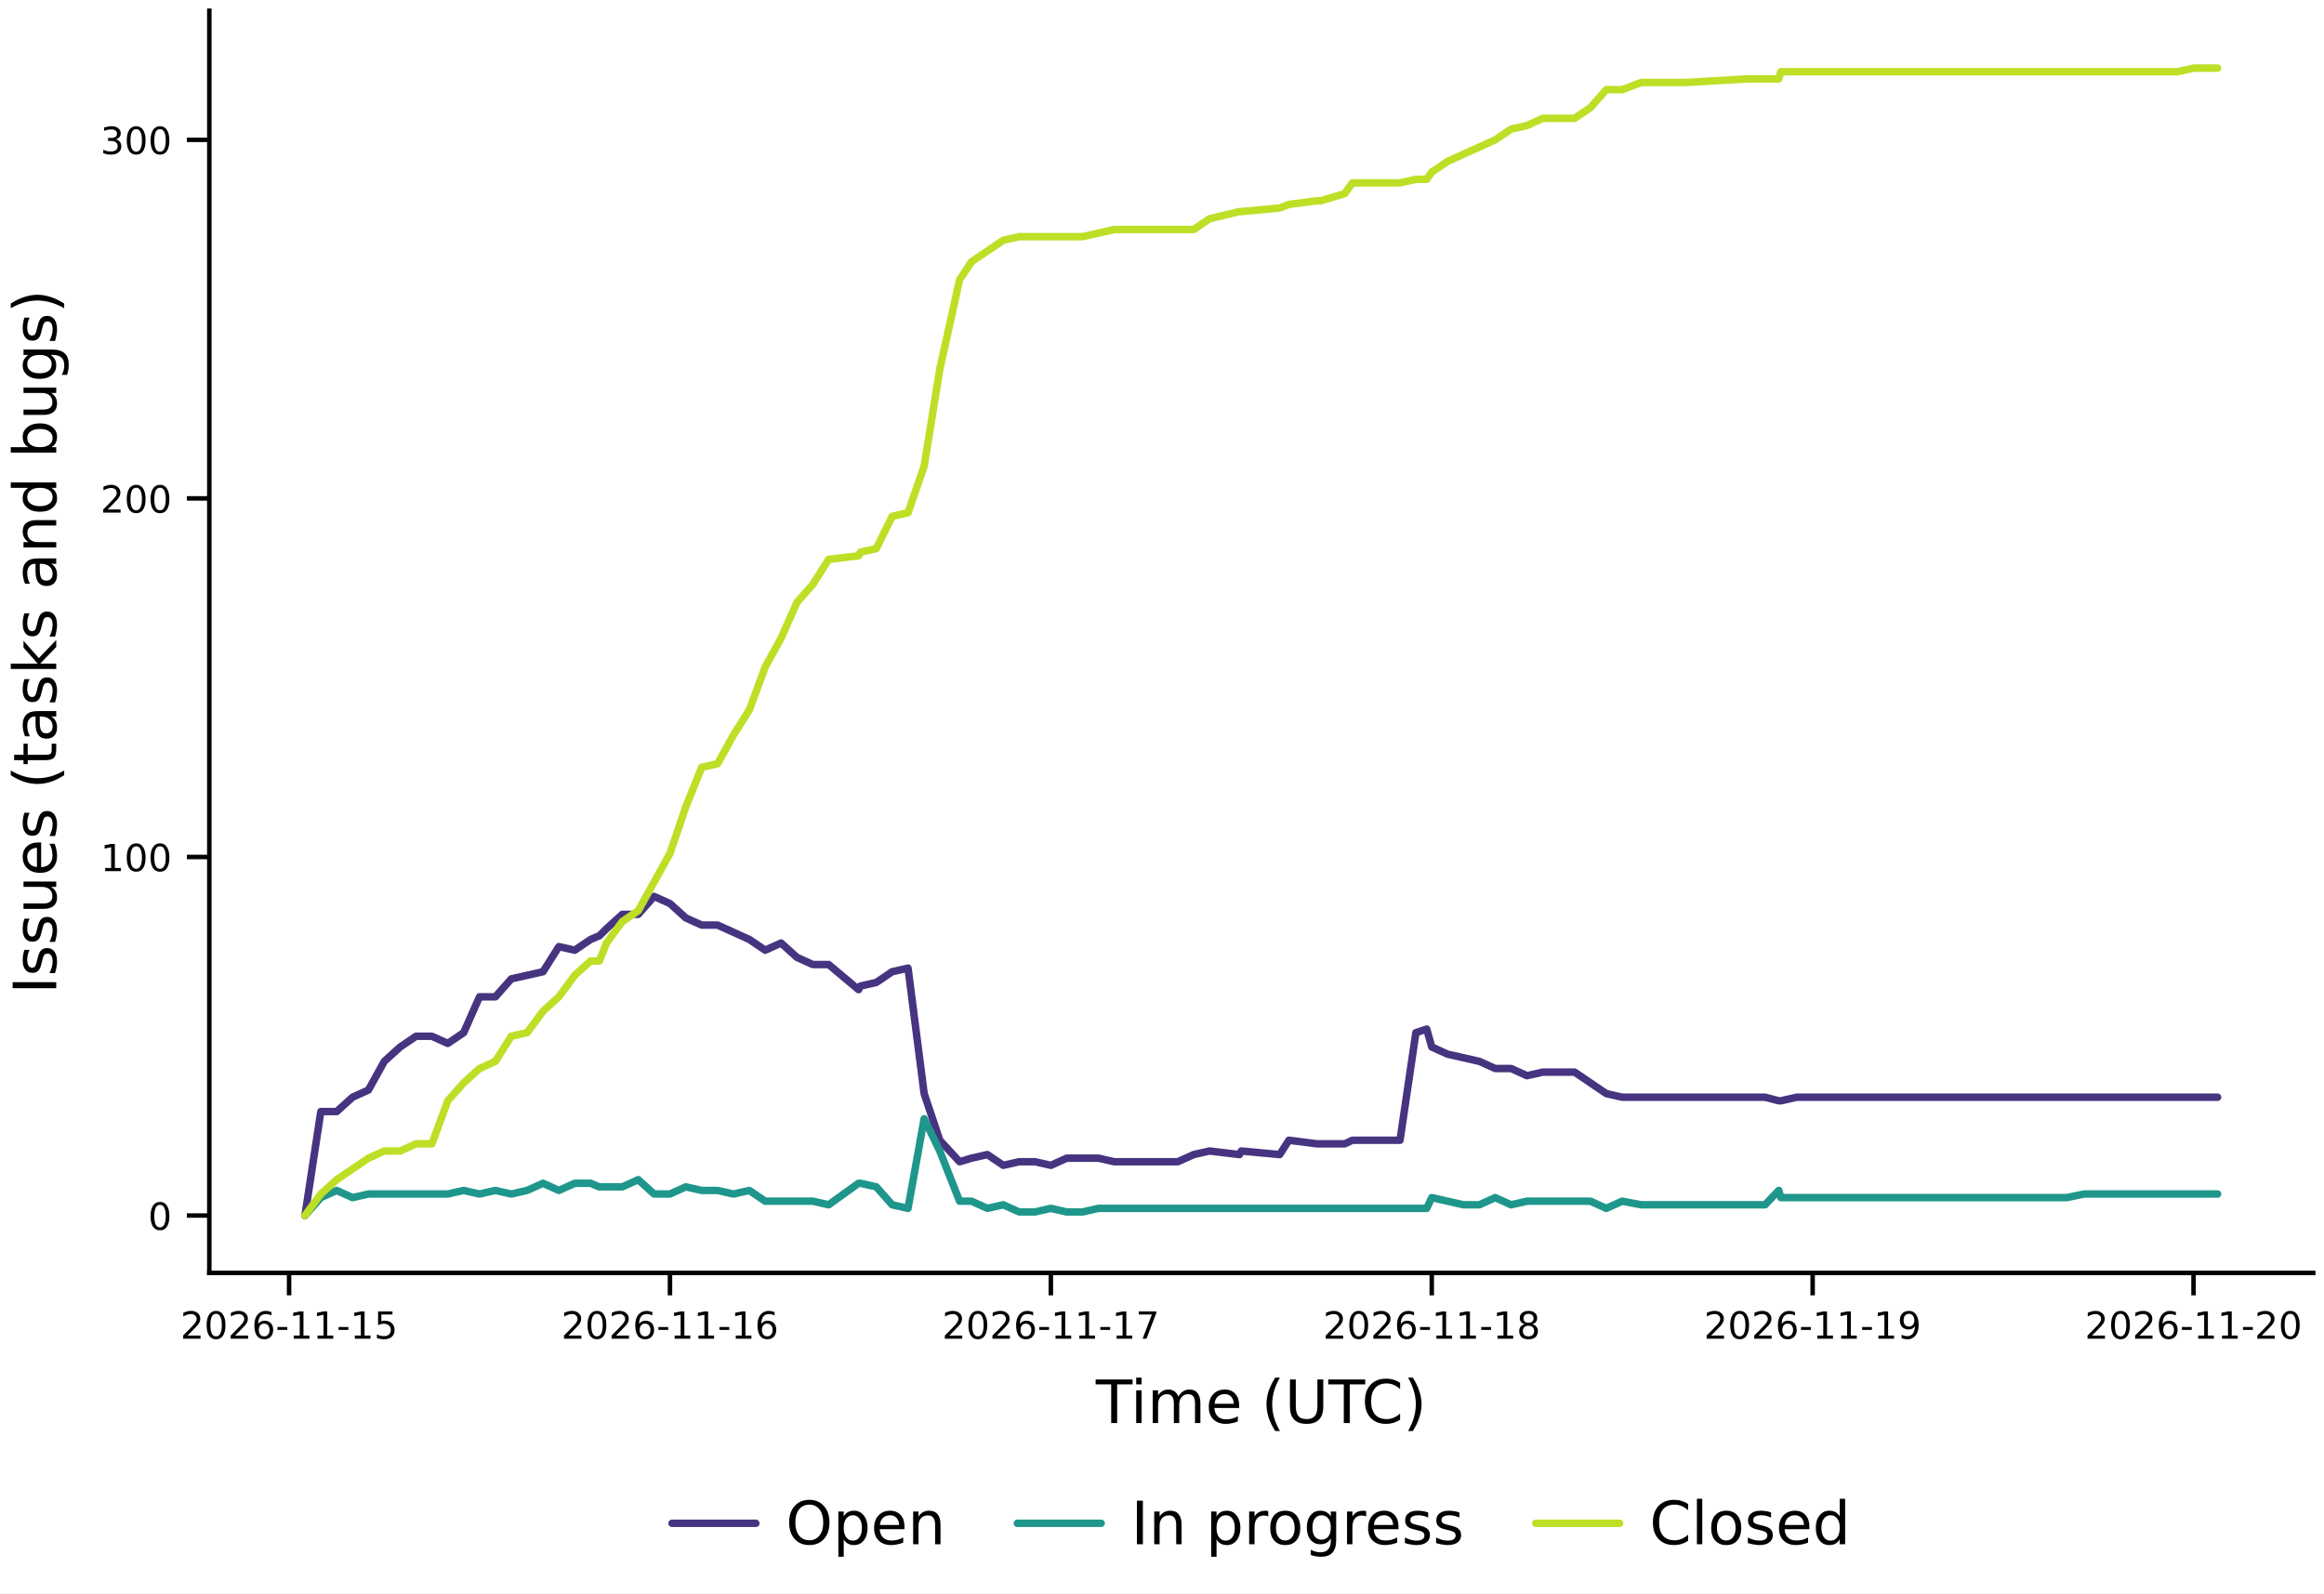
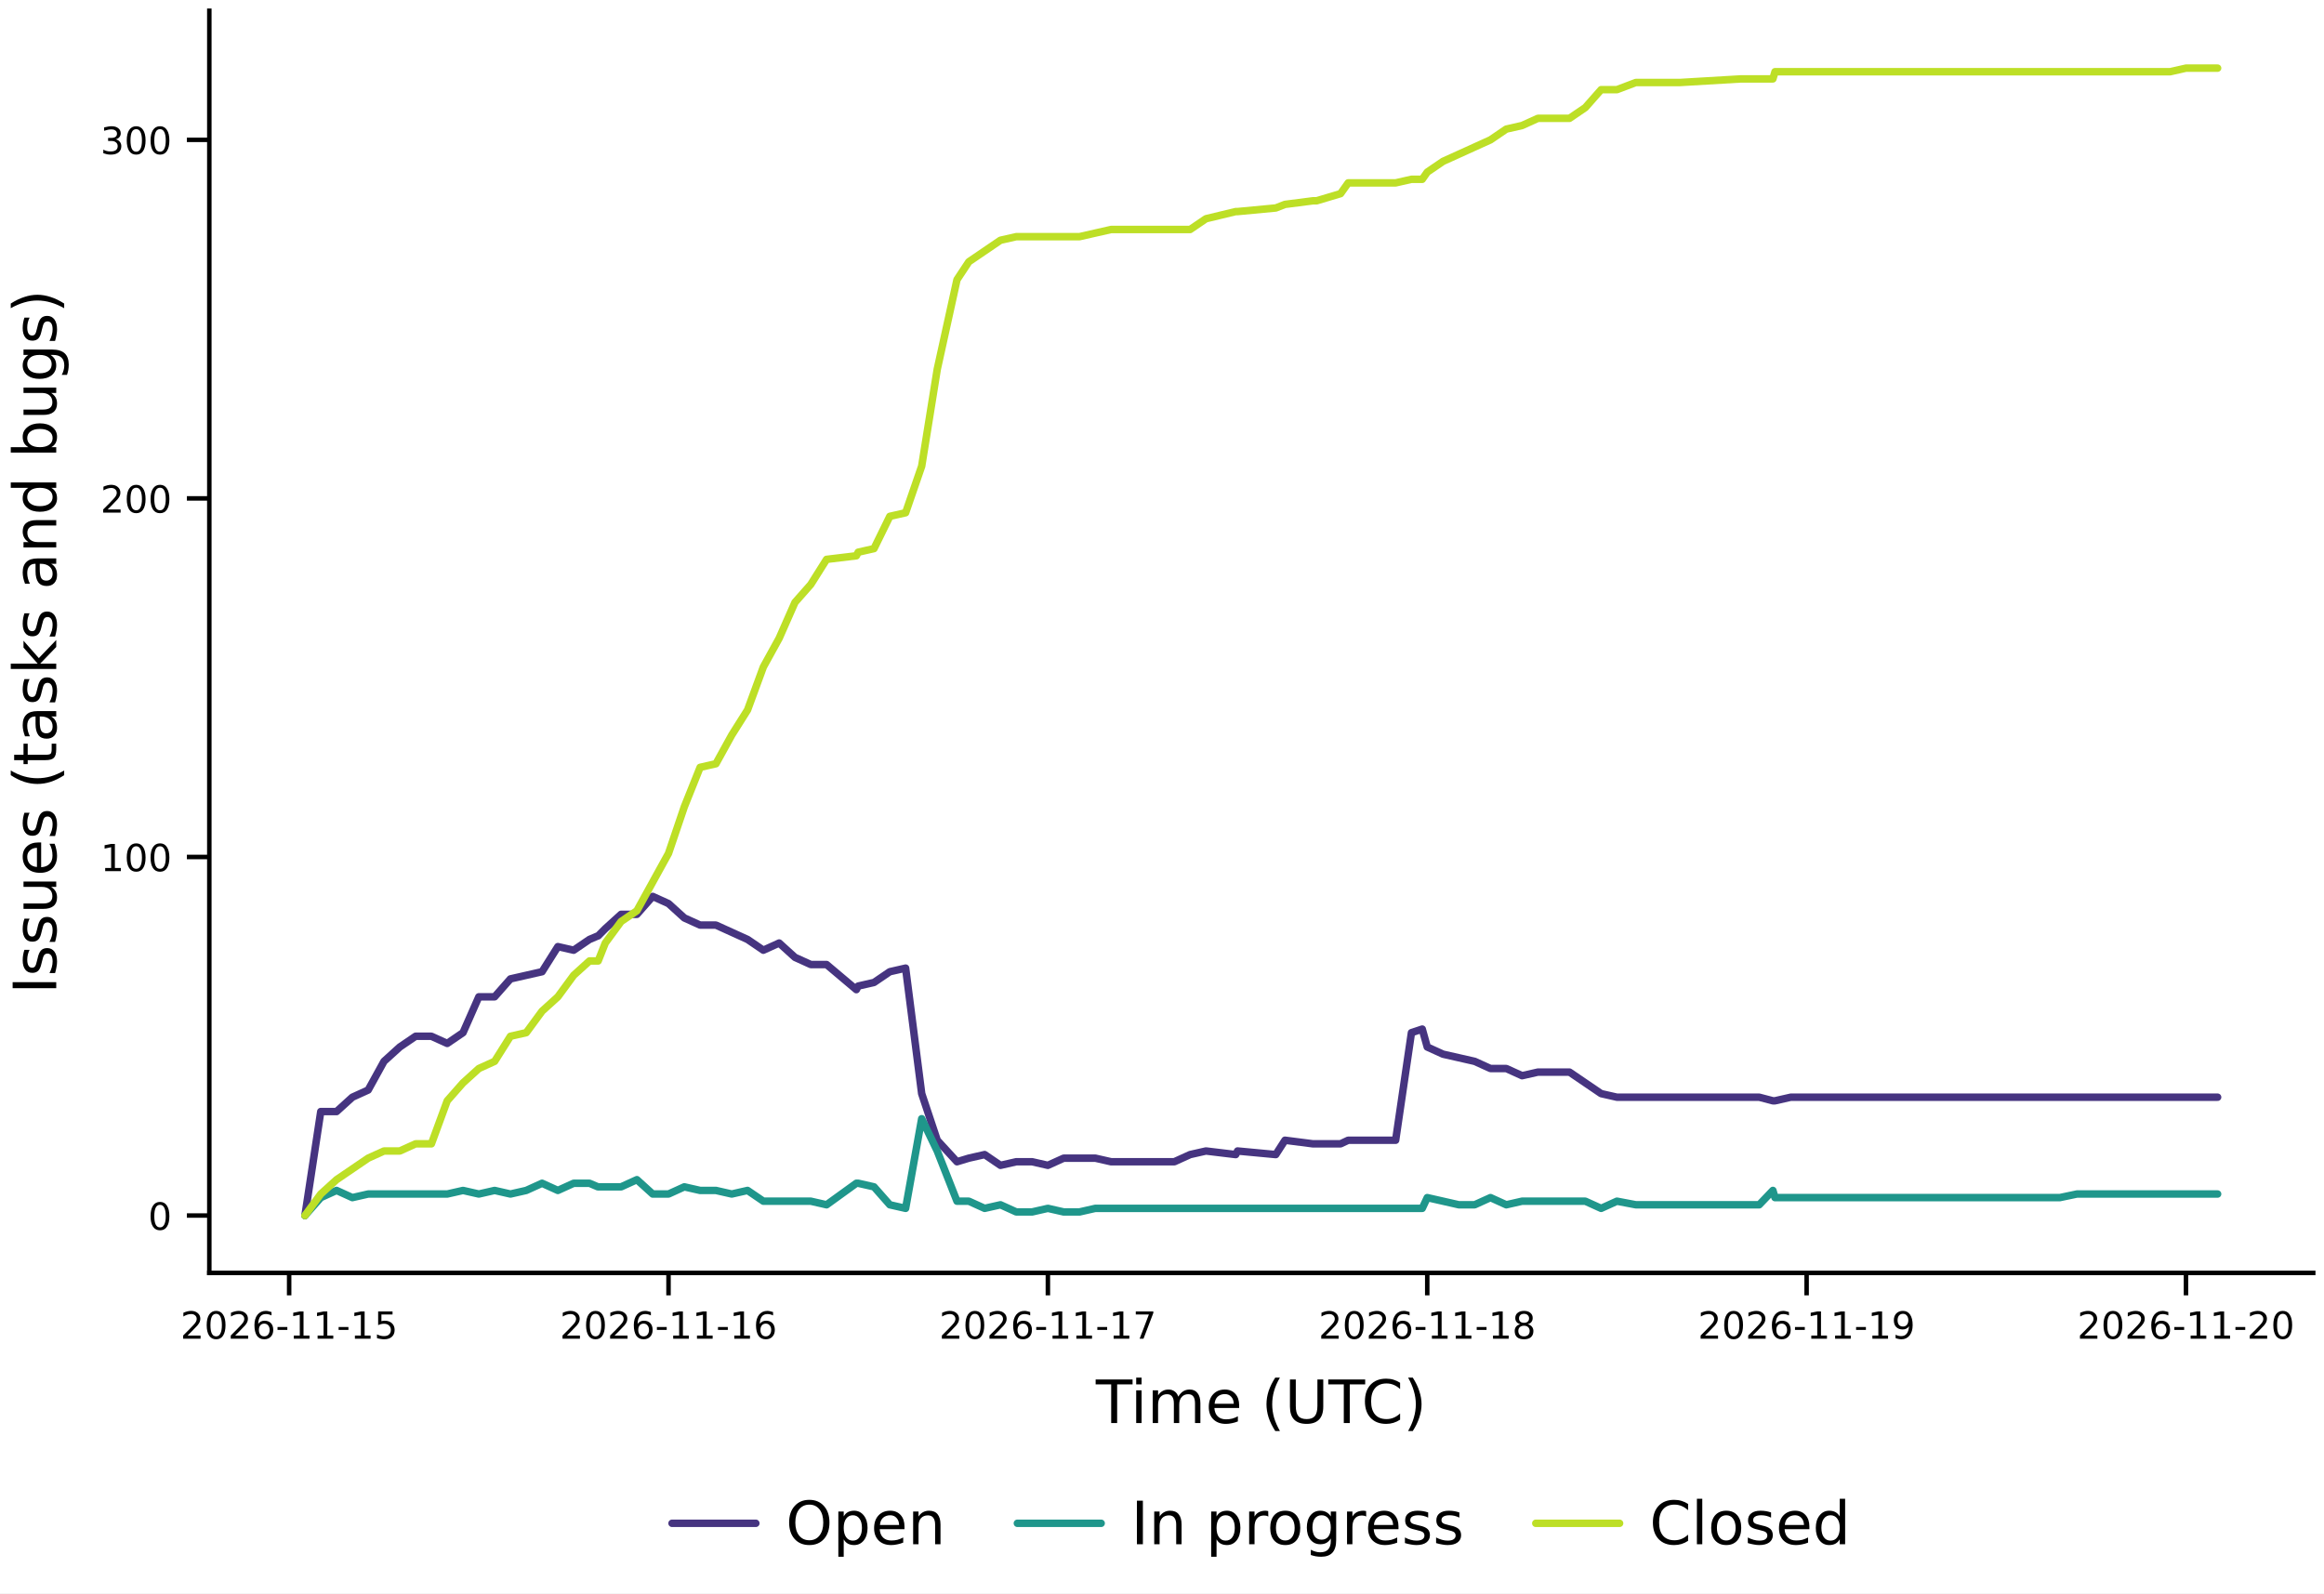
<svg xmlns="http://www.w3.org/2000/svg" xmlns:xlink="http://www.w3.org/1999/xlink" width="310.696pt" height="213.046pt" viewBox="0 0 310.696 213.046" version="1.1">
  <defs>
    <style type="text/css">*{stroke-linejoin: round; stroke-linecap: butt}</style>
  </defs>
  <g id="figure_1">
    <g id="patch_1">
      <path d="M -0 213.046  L 310.696 213.046  L 310.696 0  L -0 0  z " style="fill: #ffffff" />
    </g>
    <g id="axes_1">
      <g id="patch_2">
        <path d="M 27.984 170.203  L 309.256 170.203  L 309.256 1.44  L 27.984 1.44  z " style="fill: #ffffff" />
      </g>
      <g id="matplotlib.axis_1">
        <g id="xtick_1">
          <g id="line2d_1">
            <defs>
-               <path id="mdb2536be24" d="M 0 0  L 0 3  " style="stroke: #000000; stroke-width: 0.6" />
+               <path id="ma41e884d41" d="M 0 0  L 0 3  " style="stroke: #000000; stroke-width: 0.6" />
            </defs>
            <g>
-               <use xlink:href="#mdb2536be24" x="38.648" y="170.203" style="stroke: #000000; stroke-width: 0.6" />
+               <use xlink:href="#ma41e884d41" x="38.656" y="170.203" style="stroke: #000000; stroke-width: 0.6" />
            </g>
          </g>
          <g id="text_1">
-             <text style="font-size: 5px; font-family: 'DejaVu Sans', sans-serif; text-anchor: middle" x="38.648" y="179.002" transform="rotate(-0 38.64773 179.0017)">2026-11-15</text>
+             <text style="font-size: 5px; font-family: 'DejaVu Sans', sans-serif; text-anchor: middle" x="38.656" y="179.002" transform="rotate(-0 38.65621 179.0017)">2026-11-15</text>
          </g>
        </g>
        <g id="xtick_2">
          <g id="line2d_2">
            <g>
-               <use xlink:href="#mdb2536be24" x="89.569" y="170.203" style="stroke: #000000; stroke-width: 0.6" />
+               <use xlink:href="#ma41e884d41" x="89.374" y="170.203" style="stroke: #000000; stroke-width: 0.6" />
            </g>
          </g>
          <g id="text_2">
-             <text style="font-size: 5px; font-family: 'DejaVu Sans', sans-serif; text-anchor: middle" x="89.569" y="179.002" transform="rotate(-0 89.56875 179.0017)">2026-11-16</text>
+             <text style="font-size: 5px; font-family: 'DejaVu Sans', sans-serif; text-anchor: middle" x="89.374" y="179.002" transform="rotate(-0 89.37382 179.0017)">2026-11-16</text>
          </g>
        </g>
        <g id="xtick_3">
          <g id="line2d_3">
            <g>
-               <use xlink:href="#mdb2536be24" x="140.49" y="170.203" style="stroke: #000000; stroke-width: 0.6" />
+               <use xlink:href="#ma41e884d41" x="140.091" y="170.203" style="stroke: #000000; stroke-width: 0.6" />
            </g>
          </g>
          <g id="text_3">
-             <text style="font-size: 5px; font-family: 'DejaVu Sans', sans-serif; text-anchor: middle" x="140.49" y="179.002" transform="rotate(-0 140.4898 179.0017)">2026-11-17</text>
+             <text style="font-size: 5px; font-family: 'DejaVu Sans', sans-serif; text-anchor: middle" x="140.091" y="179.002" transform="rotate(-0 140.0914 179.0017)">2026-11-17</text>
          </g>
        </g>
        <g id="xtick_4">
          <g id="line2d_4">
            <g>
-               <use xlink:href="#mdb2536be24" x="191.411" y="170.203" style="stroke: #000000; stroke-width: 0.6" />
+               <use xlink:href="#ma41e884d41" x="190.809" y="170.203" style="stroke: #000000; stroke-width: 0.6" />
            </g>
          </g>
          <g id="text_4">
-             <text style="font-size: 5px; font-family: 'DejaVu Sans', sans-serif; text-anchor: middle" x="191.411" y="179.002" transform="rotate(-0 191.4108 179.0017)">2026-11-18</text>
+             <text style="font-size: 5px; font-family: 'DejaVu Sans', sans-serif; text-anchor: middle" x="190.809" y="179.002" transform="rotate(-0 190.8091 179.0017)">2026-11-18</text>
          </g>
        </g>
        <g id="xtick_5">
          <g id="line2d_5">
            <g>
-               <use xlink:href="#mdb2536be24" x="242.332" y="170.203" style="stroke: #000000; stroke-width: 0.6" />
+               <use xlink:href="#ma41e884d41" x="241.527" y="170.203" style="stroke: #000000; stroke-width: 0.6" />
            </g>
          </g>
          <g id="text_5">
-             <text style="font-size: 5px; font-family: 'DejaVu Sans', sans-serif; text-anchor: middle" x="242.332" y="179.002" transform="rotate(-0 242.3318 179.0017)">2026-11-19</text>
+             <text style="font-size: 5px; font-family: 'DejaVu Sans', sans-serif; text-anchor: middle" x="241.527" y="179.002" transform="rotate(-0 241.5267 179.0017)">2026-11-19</text>
          </g>
        </g>
        <g id="xtick_6">
          <g id="line2d_6">
            <g>
-               <use xlink:href="#mdb2536be24" x="293.253" y="170.203" style="stroke: #000000; stroke-width: 0.6" />
+               <use xlink:href="#ma41e884d41" x="292.244" y="170.203" style="stroke: #000000; stroke-width: 0.6" />
            </g>
          </g>
          <g id="text_6">
-             <text style="font-size: 5px; font-family: 'DejaVu Sans', sans-serif; text-anchor: middle" x="293.253" y="179.002" transform="rotate(-0 293.2528 179.0017)">2026-11-20</text>
+             <text style="font-size: 5px; font-family: 'DejaVu Sans', sans-serif; text-anchor: middle" x="292.244" y="179.002" transform="rotate(-0 292.2443 179.0017)">2026-11-20</text>
          </g>
        </g>
        <g id="text_7">
          <text style="font-size: 8px; font-family: 'DejaVu Sans', sans-serif; text-anchor: middle" x="168.62" y="190.282" transform="rotate(-0 168.6201 190.2816)">Time (UTC)</text>
        </g>
      </g>
      <g id="matplotlib.axis_2">
        <g id="ytick_1">
          <g id="line2d_7">
            <defs>
-               <path id="m0088ac2a9d" d="M 0 0  L -3 0  " style="stroke: #000000; stroke-width: 0.6" />
+               <path id="m6a5d6b6a23" d="M 0 0  L -3 0  " style="stroke: #000000; stroke-width: 0.6" />
            </defs>
            <g>
-               <use xlink:href="#m0088ac2a9d" x="27.984" y="162.532" style="stroke: #000000; stroke-width: 0.6" />
+               <use xlink:href="#m6a5d6b6a23" x="27.984" y="162.532" style="stroke: #000000; stroke-width: 0.6" />
            </g>
          </g>
          <g id="text_8">
            <text style="font-size: 5px; font-family: 'DejaVu Sans', sans-serif; text-anchor: end" x="22.984" y="164.431" transform="rotate(-0 22.98438 164.4312)">0</text>
          </g>
        </g>
        <g id="ytick_2">
          <g id="line2d_8">
            <g>
-               <use xlink:href="#m0088ac2a9d" x="27.984" y="114.588" style="stroke: #000000; stroke-width: 0.6" />
+               <use xlink:href="#m6a5d6b6a23" x="27.984" y="114.588" style="stroke: #000000; stroke-width: 0.6" />
            </g>
          </g>
          <g id="text_9">
            <text style="font-size: 5px; font-family: 'DejaVu Sans', sans-serif; text-anchor: end" x="22.984" y="116.487" transform="rotate(-0 22.98438 116.4872)">100</text>
          </g>
        </g>
        <g id="ytick_3">
          <g id="line2d_9">
            <g>
-               <use xlink:href="#m0088ac2a9d" x="27.984" y="66.644" style="stroke: #000000; stroke-width: 0.6" />
+               <use xlink:href="#m6a5d6b6a23" x="27.984" y="66.644" style="stroke: #000000; stroke-width: 0.6" />
            </g>
          </g>
          <g id="text_10">
            <text style="font-size: 5px; font-family: 'DejaVu Sans', sans-serif; text-anchor: end" x="22.984" y="68.543" transform="rotate(-0 22.98438 68.54325)">200</text>
          </g>
        </g>
        <g id="ytick_4">
          <g id="line2d_10">
            <g>
-               <use xlink:href="#m0088ac2a9d" x="27.984" y="18.7" style="stroke: #000000; stroke-width: 0.6" />
+               <use xlink:href="#m6a5d6b6a23" x="27.984" y="18.7" style="stroke: #000000; stroke-width: 0.6" />
            </g>
          </g>
          <g id="text_11">
            <text style="font-size: 5px; font-family: 'DejaVu Sans', sans-serif; text-anchor: end" x="22.984" y="20.599" transform="rotate(-0 22.98438 20.59925)">300</text>
          </g>
        </g>
        <g id="text_12">
          <text style="font-size: 8px; font-family: 'DejaVu Sans', sans-serif; text-anchor: middle" x="7.519" y="85.821" transform="rotate(-90 7.51875 85.82143)">Issues (tasks and bugs)</text>
        </g>
      </g>
      <g id="line2d_11">
-         <path d="M 40.769 162.532  L 42.891 148.628  L 45.013 148.628  L 47.135 146.71  L 49.256 145.751  L 51.378 141.916  L 53.5 139.998  L 55.621 138.56  L 57.743 138.56  L 59.865 139.519  L 61.987 138.08  L 64.108 133.286  L 66.23 133.286  L 68.352 130.889  L 70.473 130.409  L 72.595 129.93  L 74.717 126.574  L 76.838 127.053  L 78.96 125.615  L 80.092 125.136  L 80.127 125.136  L 81.082 124.177  L 83.204 122.259  L 85.325 122.259  L 87.447 119.862  L 89.569 120.821  L 91.69 122.738  L 93.812 123.697  L 95.934 123.697  L 98.056 124.656  L 100.177 125.615  L 102.299 127.053  L 104.421 126.094  L 106.542 128.012  L 108.664 128.971  L 110.786 128.971  L 114.782 132.327  L 115.029 131.848  L 117.151 131.368  L 119.273 129.93  L 121.394 129.45  L 123.551 146.231  L 125.638 152.464  L 128.29 155.34  L 129.881 154.861  L 132.003 154.381  L 134.125 155.82  L 136.246 155.34  L 138.368 155.34  L 140.49 155.82  L 142.611 154.861  L 144.733 154.861  L 146.855 154.861  L 148.977 155.34  L 151.098 155.34  L 153.22 155.34  L 155.342 155.34  L 157.463 155.34  L 159.585 154.381  L 161.707 153.902  L 165.703 154.381  L 165.95 153.902  L 171.078 154.381  L 172.315 152.464  L 176.064 152.943  L 176.559 152.943  L 179.777 152.943  L 180.802 152.464  L 182.924 152.464  L 185.046 152.464  L 187.167 152.464  L 189.289 138.08  L 190.739 137.601  L 191.411 139.998  L 193.532 140.957  L 195.654 141.436  L 197.776 141.916  L 199.898 142.875  L 202.019 142.875  L 204.141 143.834  L 206.263 143.354  L 208.384 143.354  L 210.506 143.354  L 212.628 144.793  L 214.75 146.231  L 216.871 146.71  L 219.417 146.71  L 221.15 146.71  L 223.236 146.71  L 225.358 146.71  L 233.527 146.71  L 233.845 146.71  L 235.967 146.71  L 237.805 147.19  L 238.088 147.19  L 240.21 146.71  L 242.332 146.71  L 244.772 146.71  L 260.72 146.71  L 261.427 146.71  L 263.549 146.71  L 265.671 146.71  L 268.853 146.71  L 269.914 146.71  L 273.061 146.71  L 274.157 146.71  L 276.315 146.71  L 278.613 146.71  L 280.523 146.71  L 282.644 146.71  L 284.766 146.71  L 286.888 146.71  L 289.009 146.71  L 291.131 146.71  L 293.253 146.71  L 296.471 146.71  " clip-path="url(#pb2cc795c00)" style="fill: none; stroke: #463480; stroke-linecap: round" />
+         <path d="M 40.769 162.532  L 42.883 148.628  L 44.996 148.628  L 47.109 146.71  L 49.222 145.751  L 51.336 141.916  L 53.449 139.998  L 55.562 138.56  L 57.675 138.56  L 59.789 139.519  L 61.902 138.08  L 64.015 133.286  L 66.128 133.286  L 68.241 130.889  L 70.355 130.409  L 72.468 129.93  L 74.581 126.574  L 76.694 127.053  L 78.808 125.615  L 79.935 125.136  L 79.97 125.136  L 80.921 124.177  L 83.034 122.259  L 85.147 122.259  L 87.261 119.862  L 89.374 120.821  L 91.487 122.738  L 93.6 123.697  L 95.714 123.697  L 97.827 124.656  L 99.94 125.615  L 102.053 127.053  L 104.166 126.094  L 106.28 128.012  L 108.393 128.971  L 110.506 128.971  L 114.486 132.327  L 114.733 131.848  L 116.846 131.368  L 118.959 129.93  L 121.072 129.45  L 123.221 146.231  L 125.299 152.464  L 127.94 155.34  L 129.525 154.861  L 131.639 154.381  L 133.752 155.82  L 135.865 155.34  L 137.978 155.34  L 140.091 155.82  L 142.205 154.861  L 144.318 154.861  L 146.431 154.861  L 148.544 155.34  L 150.658 155.34  L 152.771 155.34  L 154.884 155.34  L 156.997 155.34  L 159.111 154.381  L 161.224 153.902  L 165.204 154.381  L 165.45 153.902  L 170.557 154.381  L 171.79 152.464  L 175.523 152.943  L 176.016 152.943  L 179.221 152.943  L 180.243 152.464  L 182.356 152.464  L 184.469 152.464  L 186.583 152.464  L 188.696 138.08  L 190.14 137.601  L 190.809 139.998  L 192.922 140.957  L 195.036 141.436  L 197.149 141.916  L 199.262 142.875  L 201.375 142.875  L 203.488 143.834  L 205.602 143.354  L 207.715 143.354  L 209.828 143.354  L 211.941 144.793  L 214.055 146.231  L 216.168 146.71  L 218.704 146.71  L 220.43 146.71  L 222.508 146.71  L 224.621 146.71  L 232.757 146.71  L 233.074 146.71  L 235.187 146.71  L 237.018 147.19  L 237.3 147.19  L 239.413 146.71  L 241.527 146.71  L 243.957 146.71  L 259.841 146.71  L 260.546 146.71  L 262.659 146.71  L 264.772 146.71  L 267.942 146.71  L 268.999 146.71  L 272.133 146.71  L 273.225 146.71  L 275.374 146.71  L 277.663 146.71  L 279.565 146.71  L 281.678 146.71  L 283.791 146.71  L 285.905 146.71  L 288.018 146.71  L 290.131 146.71  L 292.244 146.71  L 295.449 146.71  L 296.471 146.71  " clip-path="url(#pfb87b2a796)" style="fill: none; stroke: #463480; stroke-linecap: round" />
      </g>
      <g id="line2d_12">
-         <path d="M 40.769 162.532  L 42.891 160.135  L 45.013 159.176  L 47.135 160.135  L 49.256 159.655  L 51.378 159.655  L 53.5 159.655  L 55.621 159.655  L 57.743 159.655  L 59.865 159.655  L 61.987 159.176  L 64.108 159.655  L 66.23 159.176  L 68.352 159.655  L 70.473 159.176  L 72.595 158.217  L 74.717 159.176  L 76.838 158.217  L 78.96 158.217  L 80.092 158.696  L 80.127 158.696  L 81.082 158.696  L 83.204 158.696  L 85.325 157.737  L 87.447 159.655  L 89.569 159.655  L 91.69 158.696  L 93.812 159.176  L 95.934 159.176  L 98.056 159.655  L 100.177 159.176  L 102.299 160.614  L 104.421 160.614  L 106.542 160.614  L 108.664 160.614  L 110.786 161.094  L 114.782 158.217  L 115.029 158.217  L 117.151 158.696  L 119.273 161.094  L 121.394 161.573  L 123.551 149.587  L 125.638 153.902  L 128.29 160.614  L 129.881 160.614  L 132.003 161.573  L 134.125 161.094  L 136.246 162.052  L 138.368 162.052  L 140.49 161.573  L 142.611 162.052  L 144.733 162.052  L 146.855 161.573  L 148.977 161.573  L 151.098 161.573  L 153.22 161.573  L 155.342 161.573  L 157.463 161.573  L 159.585 161.573  L 161.707 161.573  L 165.703 161.573  L 165.95 161.573  L 171.078 161.573  L 172.315 161.573  L 176.064 161.573  L 176.559 161.573  L 179.777 161.573  L 180.802 161.573  L 182.924 161.573  L 185.046 161.573  L 187.167 161.573  L 189.289 161.573  L 190.739 161.573  L 191.411 160.135  L 193.532 160.614  L 195.654 161.094  L 197.776 161.094  L 199.898 160.135  L 202.019 161.094  L 204.141 160.614  L 206.263 160.614  L 208.384 160.614  L 210.506 160.614  L 212.628 160.614  L 214.75 161.573  L 216.871 160.614  L 219.417 161.094  L 221.15 161.094  L 223.236 161.094  L 225.358 161.094  L 233.527 161.094  L 233.845 161.094  L 235.967 161.094  L 237.805 159.176  L 238.088 160.135  L 240.21 160.135  L 242.332 160.135  L 244.772 160.135  L 260.72 160.135  L 261.427 160.135  L 263.549 160.135  L 265.671 160.135  L 268.853 160.135  L 269.914 160.135  L 273.061 160.135  L 274.157 160.135  L 276.315 160.135  L 278.613 159.655  L 280.523 159.655  L 282.644 159.655  L 284.766 159.655  L 286.888 159.655  L 289.009 159.655  L 291.131 159.655  L 293.253 159.655  L 296.471 159.655  " clip-path="url(#pb2cc795c00)" style="fill: none; stroke: #1f968b; stroke-linecap: round" />
+         <path d="M 40.769 162.532  L 42.883 160.135  L 44.996 159.176  L 47.109 160.135  L 49.222 159.655  L 51.336 159.655  L 53.449 159.655  L 55.562 159.655  L 57.675 159.655  L 59.789 159.655  L 61.902 159.176  L 64.015 159.655  L 66.128 159.176  L 68.241 159.655  L 70.355 159.176  L 72.468 158.217  L 74.581 159.176  L 76.694 158.217  L 78.808 158.217  L 79.935 158.696  L 79.97 158.696  L 80.921 158.696  L 83.034 158.696  L 85.147 157.737  L 87.261 159.655  L 89.374 159.655  L 91.487 158.696  L 93.6 159.176  L 95.714 159.176  L 97.827 159.655  L 99.94 159.176  L 102.053 160.614  L 104.166 160.614  L 106.28 160.614  L 108.393 160.614  L 110.506 161.094  L 114.486 158.217  L 114.733 158.217  L 116.846 158.696  L 118.959 161.094  L 121.072 161.573  L 123.221 149.587  L 125.299 153.902  L 127.94 160.614  L 129.525 160.614  L 131.639 161.573  L 133.752 161.094  L 135.865 162.052  L 137.978 162.052  L 140.091 161.573  L 142.205 162.052  L 144.318 162.052  L 146.431 161.573  L 148.544 161.573  L 150.658 161.573  L 152.771 161.573  L 154.884 161.573  L 156.997 161.573  L 159.111 161.573  L 161.224 161.573  L 165.204 161.573  L 165.45 161.573  L 170.557 161.573  L 171.79 161.573  L 175.523 161.573  L 176.016 161.573  L 179.221 161.573  L 180.243 161.573  L 182.356 161.573  L 184.469 161.573  L 186.583 161.573  L 188.696 161.573  L 190.14 161.573  L 190.809 160.135  L 192.922 160.614  L 195.036 161.094  L 197.149 161.094  L 199.262 160.135  L 201.375 161.094  L 203.488 160.614  L 205.602 160.614  L 207.715 160.614  L 209.828 160.614  L 211.941 160.614  L 214.055 161.573  L 216.168 160.614  L 218.704 161.094  L 220.43 161.094  L 222.508 161.094  L 224.621 161.094  L 232.757 161.094  L 233.074 161.094  L 235.187 161.094  L 237.018 159.176  L 237.3 160.135  L 239.413 160.135  L 241.527 160.135  L 243.957 160.135  L 259.841 160.135  L 260.546 160.135  L 262.659 160.135  L 264.772 160.135  L 267.942 160.135  L 268.999 160.135  L 272.133 160.135  L 273.225 160.135  L 275.374 160.135  L 277.663 159.655  L 279.565 159.655  L 281.678 159.655  L 283.791 159.655  L 285.905 159.655  L 288.018 159.655  L 290.131 159.655  L 292.244 159.655  L 295.449 159.655  L 296.471 159.655  " clip-path="url(#pfb87b2a796)" style="fill: none; stroke: #1f968b; stroke-linecap: round" />
      </g>
      <g id="line2d_13">
-         <path d="M 40.769 162.532  L 42.891 159.655  L 45.013 157.737  L 47.135 156.299  L 49.256 154.861  L 51.378 153.902  L 53.5 153.902  L 55.621 152.943  L 57.743 152.943  L 59.865 147.19  L 61.987 144.793  L 64.108 142.875  L 66.23 141.916  L 68.352 138.56  L 70.473 138.08  L 72.595 135.204  L 74.717 133.286  L 76.838 130.409  L 78.96 128.492  L 80.092 128.492  L 80.127 128.492  L 81.082 126.094  L 83.204 123.218  L 85.325 121.779  L 87.447 117.944  L 89.569 114.108  L 91.69 107.876  L 93.812 102.602  L 95.934 102.122  L 98.056 98.287  L 100.177 94.931  L 102.299 89.178  L 104.421 85.342  L 106.542 80.548  L 108.664 78.15  L 110.786 74.794  L 114.782 74.315  L 115.029 73.835  L 117.151 73.356  L 119.273 69.041  L 121.394 68.562  L 123.551 62.329  L 125.638 49.384  L 128.29 37.398  L 129.881 35.001  L 132.003 33.562  L 134.125 32.124  L 136.246 31.645  L 138.368 31.645  L 140.49 31.645  L 142.611 31.645  L 144.733 31.645  L 146.855 31.165  L 148.977 30.686  L 151.098 30.686  L 153.22 30.686  L 155.342 30.686  L 157.463 30.686  L 159.585 30.686  L 161.707 29.248  L 165.703 28.289  L 165.95 28.289  L 171.078 27.809  L 172.315 27.33  L 176.064 26.85  L 176.559 26.85  L 179.777 25.891  L 180.802 24.453  L 182.924 24.453  L 185.046 24.453  L 187.167 24.453  L 189.289 23.974  L 190.739 23.974  L 191.411 23.015  L 193.532 21.576  L 195.654 20.618  L 197.776 19.659  L 199.898 18.7  L 202.019 17.262  L 204.141 16.782  L 206.263 15.823  L 208.384 15.823  L 210.506 15.823  L 212.628 14.385  L 214.75 11.988  L 216.871 11.988  L 219.417 11.029  L 221.15 11.029  L 223.236 11.029  L 225.358 11.029  L 233.527 10.549  L 233.845 10.549  L 235.967 10.549  L 237.805 10.549  L 238.088 9.59  L 240.21 9.59  L 242.332 9.59  L 244.772 9.59  L 260.72 9.59  L 261.427 9.59  L 263.549 9.59  L 265.671 9.59  L 268.853 9.59  L 269.914 9.59  L 273.061 9.59  L 274.157 9.59  L 276.315 9.59  L 278.613 9.59  L 280.523 9.59  L 282.644 9.59  L 284.766 9.59  L 286.888 9.59  L 289.009 9.59  L 291.131 9.59  L 293.253 9.111  L 296.471 9.111  " clip-path="url(#pb2cc795c00)" style="fill: none; stroke: #bddf26; stroke-linecap: round" />
+         <path d="M 40.769 162.532  L 42.883 159.655  L 44.996 157.737  L 47.109 156.299  L 49.222 154.861  L 51.336 153.902  L 53.449 153.902  L 55.562 152.943  L 57.675 152.943  L 59.789 147.19  L 61.902 144.793  L 64.015 142.875  L 66.128 141.916  L 68.241 138.56  L 70.355 138.08  L 72.468 135.204  L 74.581 133.286  L 76.694 130.409  L 78.808 128.492  L 79.935 128.492  L 79.97 128.492  L 80.921 126.094  L 83.034 123.218  L 85.147 121.779  L 87.261 117.944  L 89.374 114.108  L 91.487 107.876  L 93.6 102.602  L 95.714 102.122  L 97.827 98.287  L 99.94 94.931  L 102.053 89.178  L 104.166 85.342  L 106.28 80.548  L 108.393 78.15  L 110.506 74.794  L 114.486 74.315  L 114.733 73.835  L 116.846 73.356  L 118.959 69.041  L 121.072 68.562  L 123.221 62.329  L 125.299 49.384  L 127.94 37.398  L 129.525 35.001  L 131.639 33.562  L 133.752 32.124  L 135.865 31.645  L 137.978 31.645  L 140.091 31.645  L 142.205 31.645  L 144.318 31.645  L 146.431 31.165  L 148.544 30.686  L 150.658 30.686  L 152.771 30.686  L 154.884 30.686  L 156.997 30.686  L 159.111 30.686  L 161.224 29.248  L 165.204 28.289  L 165.45 28.289  L 170.557 27.809  L 171.79 27.33  L 175.523 26.85  L 176.016 26.85  L 179.221 25.891  L 180.243 24.453  L 182.356 24.453  L 184.469 24.453  L 186.583 24.453  L 188.696 23.974  L 190.14 23.974  L 190.809 23.015  L 192.922 21.576  L 195.036 20.618  L 197.149 19.659  L 199.262 18.7  L 201.375 17.262  L 203.488 16.782  L 205.602 15.823  L 207.715 15.823  L 209.828 15.823  L 211.941 14.385  L 214.055 11.988  L 216.168 11.988  L 218.704 11.029  L 220.43 11.029  L 222.508 11.029  L 224.621 11.029  L 232.757 10.549  L 233.074 10.549  L 235.187 10.549  L 237.018 10.549  L 237.3 9.59  L 239.413 9.59  L 241.527 9.59  L 243.957 9.59  L 259.841 9.59  L 260.546 9.59  L 262.659 9.59  L 264.772 9.59  L 267.942 9.59  L 268.999 9.59  L 272.133 9.59  L 273.225 9.59  L 275.374 9.59  L 277.663 9.59  L 279.565 9.59  L 281.678 9.59  L 283.791 9.59  L 285.905 9.59  L 288.018 9.59  L 290.131 9.59  L 292.244 9.111  L 295.449 9.111  L 296.471 9.111  " clip-path="url(#pfb87b2a796)" style="fill: none; stroke: #bddf26; stroke-linecap: round" />
      </g>
      <g id="patch_3">
        <path d="M 27.984 170.203  L 27.984 1.44  " style="fill: none; stroke: #000000; stroke-width: 0.6; stroke-linejoin: miter; stroke-linecap: square" />
      </g>
      <g id="patch_4">
        <path d="M 27.984 170.203  L 309.256 170.203  " style="fill: none; stroke: #000000; stroke-width: 0.6; stroke-linejoin: miter; stroke-linecap: square" />
      </g>
      <g id="legend_1">
        <g id="line2d_14">
          <path d="M 89.846 203.684  L 95.446 203.684  L 101.046 203.684  " style="fill: none; stroke: #463480; stroke-linecap: round" />
        </g>
        <g id="text_13">
          <text style="font-size: 8px; font-family: 'DejaVu Sans', sans-serif; text-anchor: start" x="105.046" y="206.484" transform="rotate(-0 105.0457 206.4837)">Open</text>
        </g>
        <g id="line2d_15">
          <path d="M 136.014 203.684  L 141.614 203.684  L 147.214 203.684  " style="fill: none; stroke: #1f968b; stroke-linecap: round" />
        </g>
        <g id="text_14">
          <text style="font-size: 8px; font-family: 'DejaVu Sans', sans-serif; text-anchor: start" x="151.214" y="206.484" transform="rotate(-0 151.2145 206.4837)">In progress</text>
        </g>
        <g id="line2d_16">
          <path d="M 205.322 203.684  L 210.922 203.684  L 216.522 203.684  " style="fill: none; stroke: #bddf26; stroke-linecap: round" />
        </g>
        <g id="text_15">
          <text style="font-size: 8px; font-family: 'DejaVu Sans', sans-serif; text-anchor: start" x="220.522" y="206.484" transform="rotate(-0 220.522 206.4837)">Closed</text>
        </g>
      </g>
    </g>
  </g>
  <defs>
-     <clipPath id="pb2cc795c00">
+     <clipPath id="pfb87b2a796">
      <rect x="27.984" y="1.44" width="281.271" height="168.763" />
    </clipPath>
  </defs>
</svg>
